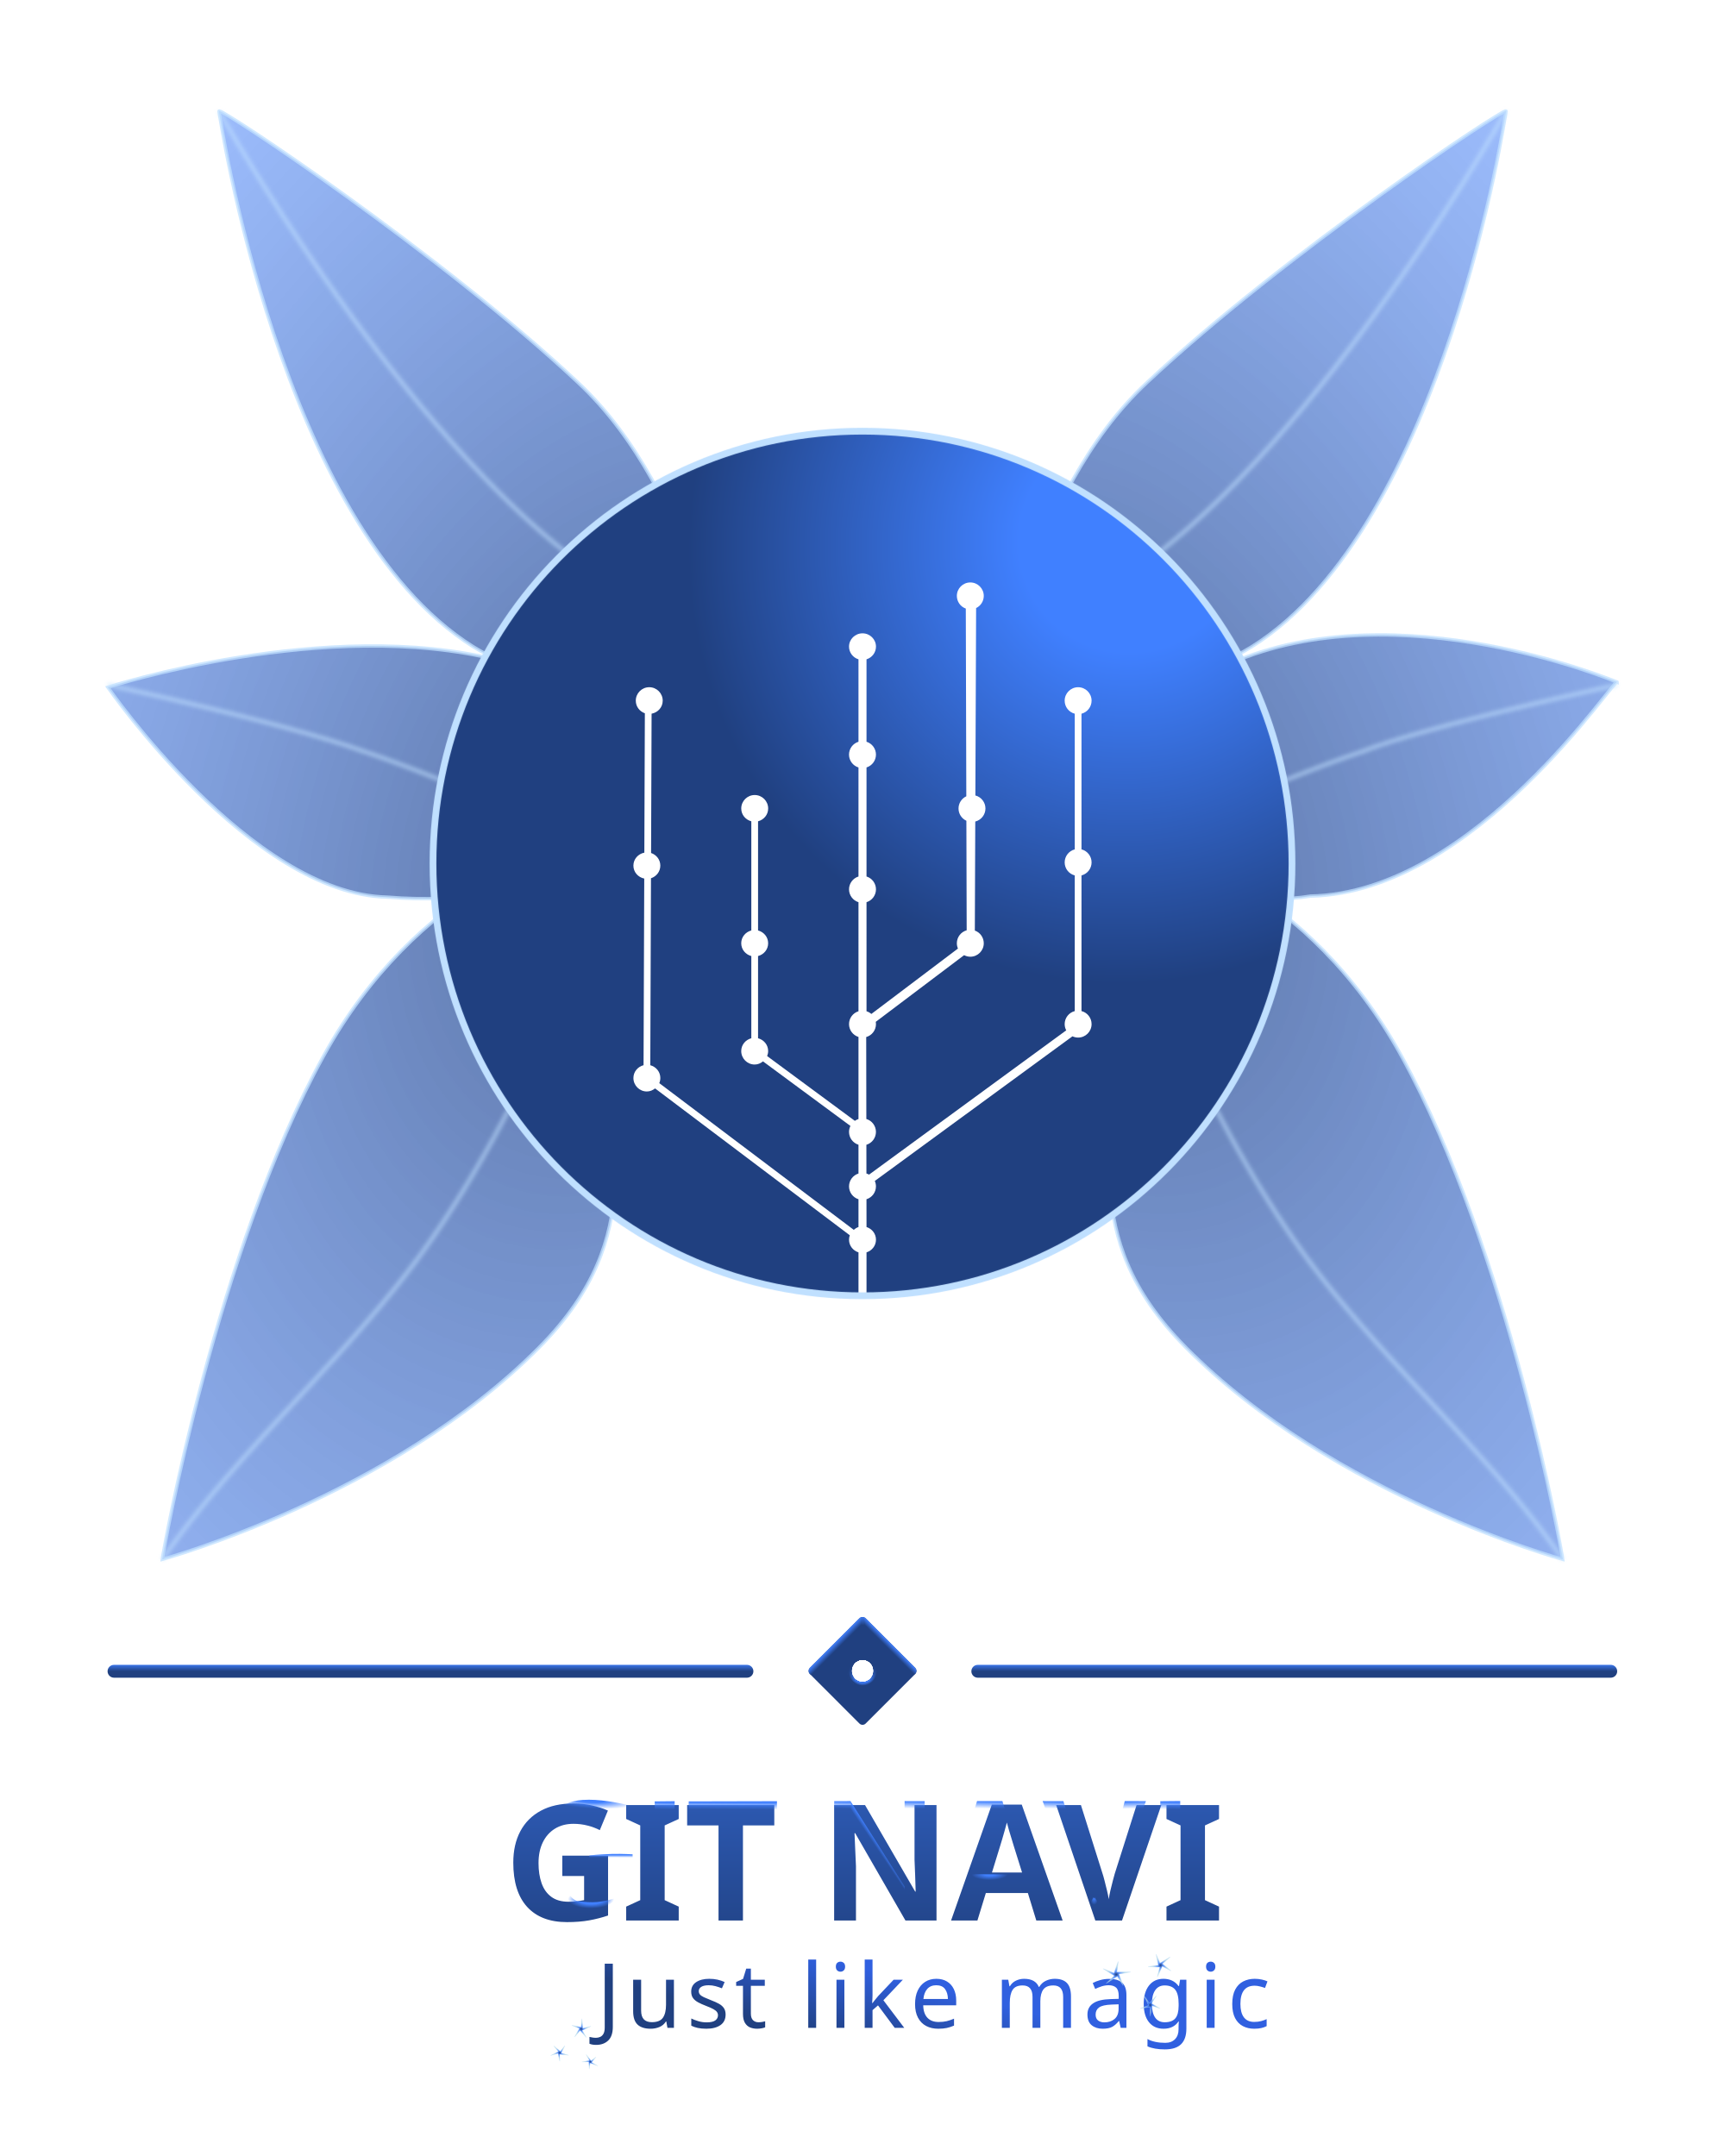
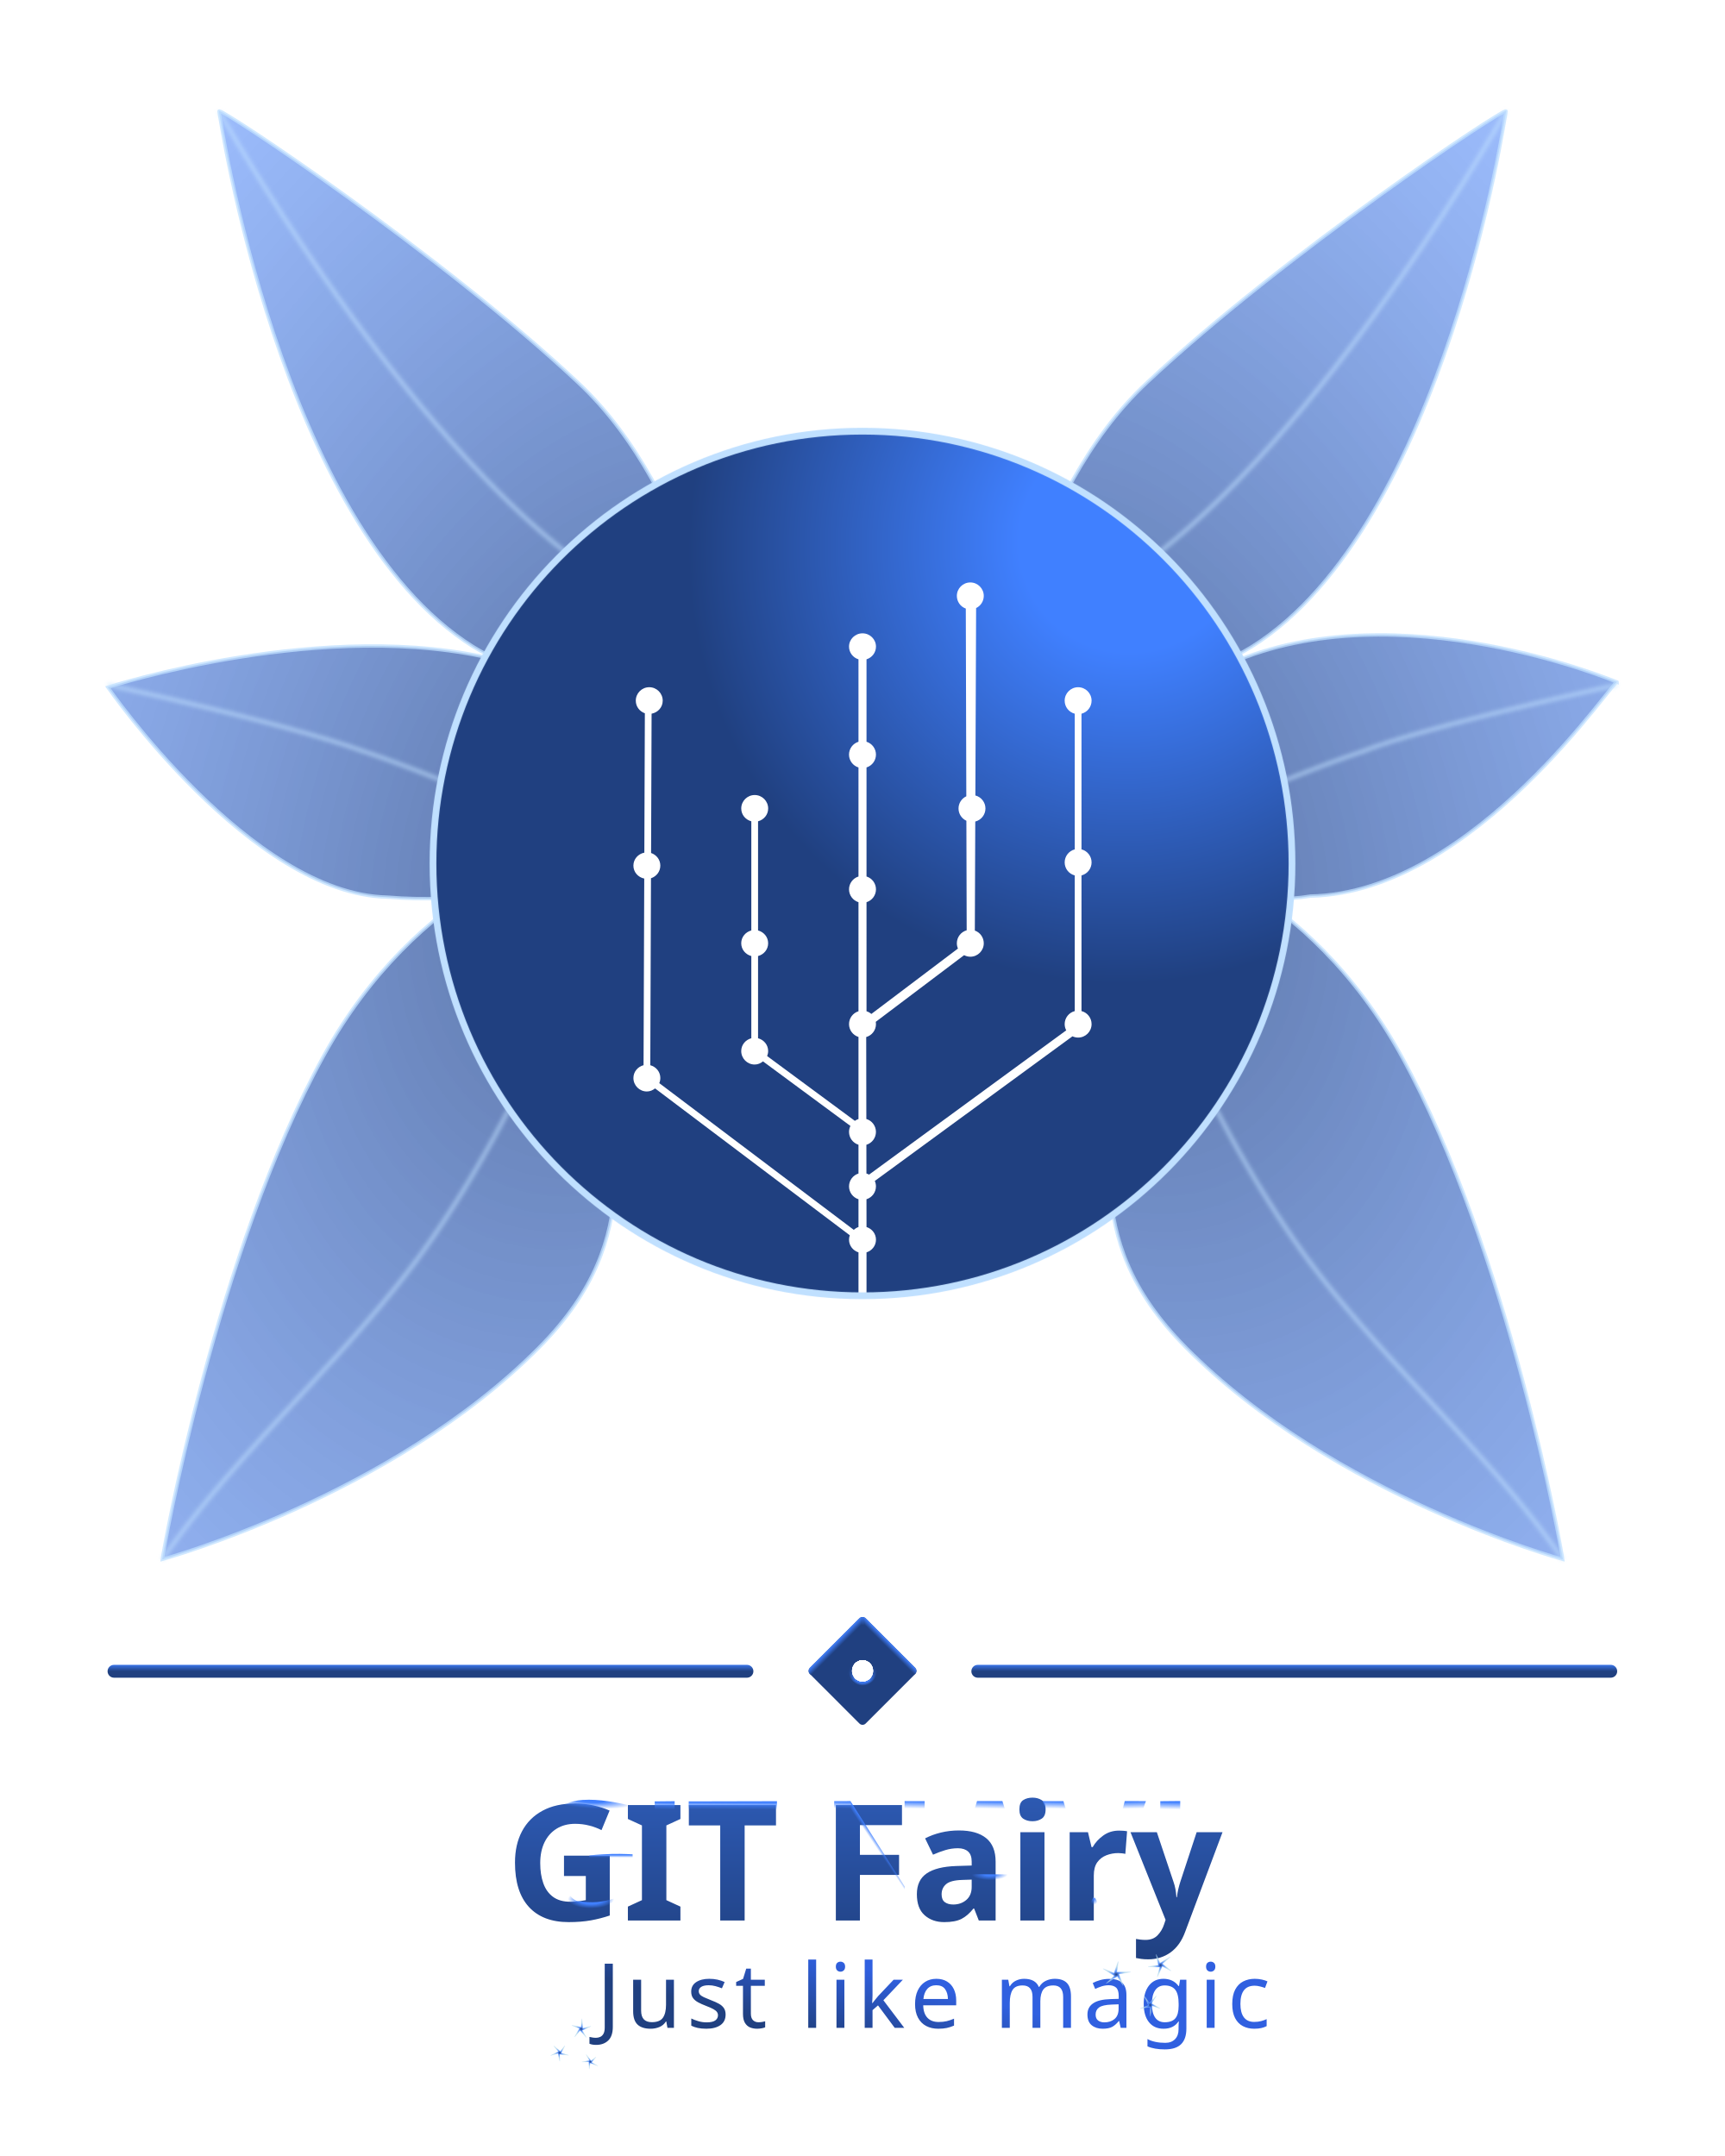
<svg xmlns="http://www.w3.org/2000/svg" xmlns:xlink="http://www.w3.org/1999/xlink" width="1024" height="1280">
  <defs>
    <linearGradient id="t">
      <stop offset="0" stop-color="#204080" />
      <stop offset=".25" stop-color="#4080ff" stop-opacity=".829" />
      <stop offset=".75" stop-color="#c7e8d9" stop-opacity=".827" />
    </linearGradient>
    <linearGradient id="j">
      <stop offset=".44" stop-color="#204080" />
      <stop offset=".588" stop-color="#3060e0" />
    </linearGradient>
    <linearGradient id="s">
      <stop offset=".018" stop-color="#4080ff" />
      <stop offset=".354" stop-color="#4080ff" stop-opacity="0" />
    </linearGradient>
    <linearGradient id="r">
      <stop offset=".158" stop-color="#4080ff" />
      <stop offset=".604" stop-color="#4080ff" stop-opacity="0" />
    </linearGradient>
    <linearGradient id="i">
      <stop offset=".335" stop-color="#4080ff" />
      <stop offset=".478" stop-color="#4080ff" stop-opacity="0" />
    </linearGradient>
    <linearGradient id="h">
      <stop offset=".229" stop-color="#4080ff" />
      <stop offset=".609" stop-color="#4080ff" stop-opacity="0" />
    </linearGradient>
    <linearGradient id="q">
      <stop offset=".229" stop-color="#4080ff" />
      <stop offset=".76" stop-color="#4080ff" stop-opacity="0" />
    </linearGradient>
    <linearGradient id="p">
      <stop offset=".495" stop-color="#4080ff" />
      <stop offset=".932" stop-color="#4080ff" stop-opacity="0" />
    </linearGradient>
    <linearGradient id="g">
      <stop offset=".47" stop-color="#4080ff" />
      <stop offset=".533" stop-color="#4080ff" stop-opacity="0" />
    </linearGradient>
    <linearGradient id="f">
      <stop offset="0" stop-color="#4080ff" />
      <stop offset=".66" stop-color="#204080" />
    </linearGradient>
    <linearGradient id="o">
      <stop offset=".718" stop-color="#204080" stop-opacity="0" />
      <stop offset=".925" stop-color="#204080" />
    </linearGradient>
    <linearGradient id="n">
      <stop offset=".742" stop-color="#204080" stop-opacity="0" />
      <stop offset=".765" stop-color="#204080" />
    </linearGradient>
    <linearGradient id="e">
      <stop offset=".23" stop-color="#204080" stop-opacity="0" />
      <stop offset=".899" stop-color="#4080ff" />
    </linearGradient>
    <linearGradient id="m">
      <stop offset=".688" stop-color="#204080" stop-opacity="0" />
      <stop offset=".742" stop-color="#204080" />
    </linearGradient>
    <linearGradient id="d">
      <stop offset="0" stop-color="#4080ff" />
      <stop offset=".714" stop-color="#204080" />
    </linearGradient>
    <linearGradient id="b">
      <stop offset=".447" stop-color="#204080" />
      <stop offset=".517" stop-color="#4080ff" />
    </linearGradient>
    <linearGradient id="l">
      <stop offset="0" stop-color="#204080" stop-opacity=".75" />
      <stop offset="1" stop-color="#4080ff" stop-opacity=".503" />
    </linearGradient>
    <linearGradient id="a">
      <stop offset=".488" stop-color="#4080ff" />
      <stop offset=".5" stop-color="#204080" />
    </linearGradient>
    <linearGradient id="k">
      <stop offset=".146" stop-color="#4080ff" />
      <stop offset=".575" stop-color="#204080" />
    </linearGradient>
    <linearGradient xlink:href="#a" id="D" x1="768.314" x2="768.314" y1="799.904" y2="1184.533" gradientUnits="userSpaceOnUse" />
    <linearGradient xlink:href="#a" id="E" x1="768.314" x2="768.314" y1="799.904" y2="1184.533" gradientTransform="translate(-512.77)" gradientUnits="userSpaceOnUse" />
    <linearGradient xlink:href="#b" id="F" x1="512" x2="544" y1="992" y2="960" gradientUnits="userSpaceOnUse" />
    <linearGradient xlink:href="#c" id="G" x1="512" x2="544" y1="992" y2="960" gradientTransform="matrix(-1 0 0 1 1023.89 .11)" gradientUnits="userSpaceOnUse" />
    <linearGradient id="c">
      <stop offset=".438" stop-color="#204080" />
      <stop offset=".517" stop-color="#4080ff" />
    </linearGradient>
    <linearGradient xlink:href="#d" id="H" x1="512" x2="512" y1="959.559" y2="963.559" gradientTransform="matrix(1.09821 0 0 2.01873 -50.284 -977.977)" gradientUnits="userSpaceOnUse" />
    <linearGradient xlink:href="#e" id="K" x1="519.329" x2="519.329" y1="982.211" y2="1000.87" gradientTransform="matrix(.8006 0 0 .7965 96.258 202.244)" gradientUnits="userSpaceOnUse" />
    <linearGradient xlink:href="#f" id="M" x1="512" x2="512" y1="898.066" y2="1275.25" gradientTransform="translate(.017 .011)" gradientUnits="userSpaceOnUse" />
    <linearGradient xlink:href="#g" id="N" x1="362.668" x2="362.668" y1="1071.096" y2="1096.844" gradientUnits="userSpaceOnUse" />
    <linearGradient xlink:href="#h" id="P" x1="394.987" x2="394.919" y1="1050.245" y2="1056.339" gradientTransform="matrix(1.00663 0 0 1.88213 -2.657 -927.315)" gradientUnits="userSpaceOnUse" />
    <linearGradient xlink:href="#h" id="R" x1="394.987" x2="394.919" y1="1050.245" y2="1056.339" gradientTransform="matrix(4.45645 0 0 1.88213 -1323.566 -927.315)" gradientUnits="userSpaceOnUse" />
    <linearGradient xlink:href="#h" id="S" x1="394.987" x2="394.919" y1="1050.245" y2="1056.339" gradientTransform="matrix(.82618 0 0 1.88212 174 -927.873)" gradientUnits="userSpaceOnUse" />
    <linearGradient xlink:href="#h" id="T" x1="394.987" x2="394.919" y1="1050.245" y2="1056.339" gradientTransform="matrix(1.0146 0 0 1.88212 142.573 -927.873)" gradientUnits="userSpaceOnUse" />
    <linearGradient xlink:href="#i" id="Z" x1="395.023" x2="395.112" y1="1048.61" y2="1057.523" gradientTransform="matrix(.54924 .85308 -1.5825 1.01886 1957.186 -348.99)" gradientUnits="userSpaceOnUse" />
    <linearGradient xlink:href="#h" id="U" x1="394.987" x2="394.919" y1="1050.245" y2="1056.339" gradientTransform="matrix(1.0146 0 0 1.88212 185.55 -927.873)" gradientUnits="userSpaceOnUse" />
    <linearGradient xlink:href="#h" id="V" x1="394.987" x2="394.919" y1="1050.245" y2="1056.339" gradientTransform="matrix(.84693 0 0 1.88212 289.686 -927.873)" gradientUnits="userSpaceOnUse" />
    <linearGradient xlink:href="#h" id="W" x1="394.987" x2="394.919" y1="1050.245" y2="1056.339" gradientTransform="matrix(-.84693 0 0 1.88212 1009.499 -927.866)" gradientUnits="userSpaceOnUse" />
    <linearGradient xlink:href="#h" id="Q" x1="394.987" x2="394.919" y1="1050.245" y2="1056.339" gradientTransform="matrix(1.00663 0 0 1.88213 297.459 -927.432)" gradientUnits="userSpaceOnUse" />
    <linearGradient xlink:href="#j" id="ab" x1="471.608" x2="552.425" y1="1329.17" y2="1027.556" gradientTransform="translate(0 18)" gradientUnits="userSpaceOnUse" />
    <radialGradient xlink:href="#k" id="B" cx="642.274" cy="368.132" r="257" fx="642.274" fy="368.132" gradientTransform="matrix(-1.24514 1.3108 -1.2767 -1.21275 1941.713 -75.434)" gradientUnits="userSpaceOnUse" />
    <radialGradient xlink:href="#l" id="u" cx="372.171" cy="499.519" r="187.582" fx="372.171" fy="499.519" gradientTransform="matrix(1.19 -3.4173 2.32522 .8097 -1232.205 1371.246)" gradientUnits="userSpaceOnUse" />
    <radialGradient xlink:href="#l" id="x" cx="372.171" cy="499.519" r="187.582" fx="372.171" fy="499.519" gradientTransform="matrix(1.19 -3.4173 2.32522 .8097 -1232.205 1371.246)" gradientUnits="userSpaceOnUse" />
    <radialGradient xlink:href="#l" id="y" cx="372.171" cy="499.519" r="187.582" fx="372.171" fy="499.519" gradientTransform="matrix(1.19 -3.4173 2.32522 .8097 -1232.205 1371.246)" gradientUnits="userSpaceOnUse" />
    <radialGradient xlink:href="#l" id="z" cx="372.171" cy="499.519" r="187.582" fx="372.171" fy="499.519" gradientTransform="matrix(1.19 -3.4173 2.32522 .8097 -1232.205 1371.246)" gradientUnits="userSpaceOnUse" />
    <radialGradient xlink:href="#m" id="I" cx="512.031" cy="992.015" r="9.329" fx="512.031" fy="992.015" gradientTransform="matrix(1 0 0 1.02267 0 -22.486)" gradientUnits="userSpaceOnUse" />
    <radialGradient xlink:href="#n" id="J" cx="512.031" cy="992.015" r="8.527" fx="512.031" fy="992.015" gradientTransform="matrix(1 0 0 1.01528 0 -15.159)" gradientUnits="userSpaceOnUse" />
    <radialGradient xlink:href="#o" id="L" cx="512.031" cy="992.015" r="9.329" fx="512.031" fy="992.015" gradientTransform="matrix(1 0 0 1.02267 .08 -22.486)" gradientUnits="userSpaceOnUse" />
    <radialGradient xlink:href="#p" id="aa" cx="350.421" cy="1109.762" r="13.77" fx="350.421" fy="1109.762" gradientTransform="matrix(1 0 0 .40684 0 658.261)" gradientUnits="userSpaceOnUse" />
    <radialGradient xlink:href="#q" id="O" cx="350.602" cy="1035.576" r="22.009" fx="350.602" fy="1035.576" gradientTransform="matrix(1.63165 .10694 -.04118 .30094 -178.816 701.454)" gradientUnits="userSpaceOnUse" />
    <radialGradient xlink:href="#r" id="X" cx="587.486" cy="1087.519" r="10.064" fx="587.486" fy="1087.519" gradientTransform="matrix(1.77627 .00267 -.00084 .55803 -455.137 486.348)" gradientUnits="userSpaceOnUse" />
    <radialGradient xlink:href="#s" id="Y" cx="587.782" cy="1086.361" r="10.064" fx="587.782" fy="1086.361" gradientTransform="matrix(.66757 -.0074 .00787 1.1186 248.563 -101.939)" gradientUnits="userSpaceOnUse" />
    <radialGradient xlink:href="#t" id="ac" cx="340.19" cy="1160.364" r="8.44" fx="340.19" fy="1160.364" gradientTransform="matrix(.79346 -.565 .56175 .7889 -581.71 437.18)" gradientUnits="userSpaceOnUse" />
    <radialGradient xlink:href="#t" id="ae" cx="340.19" cy="1160.364" r="8.44" fx="340.19" fy="1160.364" gradientTransform="matrix(.79346 -.565 .56175 .7889 -581.71 437.18)" gradientUnits="userSpaceOnUse" />
    <radialGradient xlink:href="#t" id="ag" cx="340.19" cy="1160.364" r="8.44" fx="340.19" fy="1160.364" gradientTransform="matrix(.79346 -.565 .56175 .7889 -581.71 437.18)" gradientUnits="userSpaceOnUse" />
    <radialGradient xlink:href="#t" id="am" cx="340.19" cy="1160.364" r="8.44" fx="340.19" fy="1160.364" gradientTransform="matrix(.79346 -.565 .56175 .7889 -581.71 437.18)" gradientUnits="userSpaceOnUse" />
    <radialGradient xlink:href="#t" id="ai" cx="340.19" cy="1160.364" r="8.44" fx="340.19" fy="1160.364" gradientTransform="matrix(.79346 -.565 .56175 .7889 -581.71 437.18)" gradientUnits="userSpaceOnUse" />
    <radialGradient xlink:href="#t" id="ak" cx="340.19" cy="1160.364" r="8.44" fx="340.19" fy="1160.364" gradientTransform="matrix(.79346 -.565 .56175 .7889 -581.71 437.18)" gradientUnits="userSpaceOnUse" />
    <filter id="v" width="1.014" height="1.021" x="-.007" y="-.011" color-interpolation-filters="sRGB">
      <feGaussianBlur stdDeviation=".327" />
    </filter>
    <filter id="w" width="1.03" height="1.079" x="-.015" y="-.04" color-interpolation-filters="sRGB">
      <feGaussianBlur stdDeviation="1.319" />
    </filter>
    <filter id="A" width="1.03" height="1.079" x="-.015" y="-.04" color-interpolation-filters="sRGB">
      <feGaussianBlur stdDeviation="1.319" />
    </filter>
    <filter id="C" width="1.012" height="1.012" x="-.006" y="-.006" color-interpolation-filters="sRGB">
      <feGaussianBlur stdDeviation=".409" />
    </filter>
    <filter id="ad" width="1.035" height="1.037" x="-.018" y="-.019" color-interpolation-filters="sRGB">
      <feGaussianBlur stdDeviation=".021" />
    </filter>
    <filter id="af" width="1.035" height="1.037" x="-.018" y="-.019" color-interpolation-filters="sRGB">
      <feGaussianBlur stdDeviation=".021" />
    </filter>
    <filter id="ah" width="1.035" height="1.037" x="-.018" y="-.019" color-interpolation-filters="sRGB">
      <feGaussianBlur stdDeviation=".021" />
    </filter>
    <filter id="an" width="1.035" height="1.037" x="-.018" y="-.019" color-interpolation-filters="sRGB">
      <feGaussianBlur stdDeviation=".021" />
    </filter>
    <filter id="aj" width="1.035" height="1.037" x="-.018" y="-.019" color-interpolation-filters="sRGB">
      <feGaussianBlur stdDeviation=".021" />
    </filter>
    <filter id="al" width="1.035" height="1.037" x="-.018" y="-.019" color-interpolation-filters="sRGB">
      <feGaussianBlur stdDeviation=".021" />
    </filter>
  </defs>
  <g fill="url(#u)" stroke="#c0e0ff" stroke-linecap="square" stroke-opacity=".75" stroke-width="2" paint-order="fill markers stroke" transform="matrix(-1 0 0 1 1024 0)">
    <path d="M432 416s20 10-45-27c-36-22-53 28-106-5C166 312 130 66 130 66c0-3 132 85 213 161 71 66 89 189 89 189z" filter="url(#v)" style="mix-blend-mode:normal" />
    <path d="M370 500s-64 42-124 32c-98-2-182-132-182-127 0 0 130-55 230-11z" filter="url(#v)" style="font-variation-settings:normal;-inkscape-stroke:none" />
    <path d="M376.115 626.577C352.83 677.401 388.718 730.717 320 800 232.074 888.649 96.35 925.766 96.35 925.766c.435-4.08 31.973-182.961 95.92-299.189 54.843-99.683 144.565-129.335 159.865-121.892 12.123 5.898 23.98 121.892 23.98 121.892z" filter="url(#v)" style="font-variation-settings:normal;-inkscape-stroke:none" />
  </g>
  <g fill="none" stroke="#c0e0ff" stroke-linejoin="bevel" stroke-opacity=".75" stroke-width="2" paint-order="stroke fill markers">
    <path d="M130.222 66.351S229.94 245.067 336 328c97.155 75.97 96 96 96 96" filter="url(#w)" style="mix-blend-mode:normal" transform="matrix(-1 0 0 1 1024 0)" />
    <path d="M96.35 925.766C141.898 859.651 209.986 802.6 256 736c54.736-79.223 85.564-166.088 112.122-216.04M64 406.625s112 24 150 39.089c54.286 17.934 159.274 65.544 159.274 65.544" filter="url(#w)" style="font-variation-settings:normal;-inkscape-stroke:none" transform="matrix(-1 0 0 1 1024 0)" />
  </g>
  <g fill="url(#prefix__radialGradient3098-1)" stroke="#c0e0ff" stroke-linecap="square" stroke-opacity=".75" stroke-width="2" paint-order="fill markers stroke">
    <path fill="url(#x)" d="M432 416s20 10-45-27c-36-22-53 28-106-5C166 312 130 66 130 66c0-3 132 85 213 161 71 66 89 189 89 189z" filter="url(#prefix__filter15-7-7)" style="mix-blend-mode:normal" />
    <path fill="url(#y)" d="M379.84 500s-60 40-150 32.613C148.902 530.846 64 408 64 408s130-42 232-16c92.146 32 64 100 0 119.258z" filter="url(#prefix__filter15-7-7)" style="font-variation-settings:normal;-inkscape-stroke:none" />
    <path fill="url(#z)" d="M376.115 626.577C352.83 677.401 388.718 730.717 320 800 232.074 888.649 96.35 925.766 96.35 925.766c.435-4.08 31.973-182.961 95.92-299.189 54.843-99.683 144.565-129.335 159.865-121.892 12.123 5.898 23.98 121.892 23.98 121.892z" filter="url(#prefix__filter15-7-7)" style="font-variation-settings:normal;-inkscape-stroke:none" />
  </g>
  <g fill="none" stroke="#c0e0ff" stroke-linejoin="bevel" stroke-opacity=".75" stroke-width="2" paint-order="stroke fill markers">
    <path d="M130.222 66.351S229.94 245.067 336 328c97.155 75.97 96 96 96 96" filter="url(#A)" style="mix-blend-mode:normal" />
    <path d="M96.35 925.766C141.898 859.651 209.986 802.6 256 736c54.736-79.223 85.564-166.088 112.122-216.04M64 406.625s104.155 22.328 150.89 39.089c54.287 17.934 159.275 65.544 159.275 65.544" filter="url(#A)" style="font-variation-settings:normal;-inkscape-stroke:none" />
  </g>
  <path fill="url(#B)" fill-rule="evenodd" stroke="url(#prefix__radialGradient3100)" stroke-linecap="round" stroke-linejoin="round" stroke-opacity=".75" stroke-width="2" d="M512 256c-141.385 0-256 114.615-256 256 0 140.585 113.334 254.653 253.615 255.94v-24.422C506.384 742.49 504 739.572 504 736c0-.926.173-1.8.467-2.617l-115.594-87.201c-1.36 1.076-3.004 1.818-4.873 1.818-4.413 0-7.99-3.582-7.99-8 0-3.717 2.585-6.703 6.017-7.602l.412-110.804c-3.643-.745-6.439-3.819-6.439-7.686 0-3.887 2.825-6.974 6.496-7.697l.307-82.746c-3.116-1.092-5.383-3.981-5.383-7.473 0-4.418 3.577-8 7.99-8s7.992 3.582 7.992 8c0 3.925-2.877 7.039-6.601 7.719l-.305 82.703c3.168 1.063 5.486 3.965 5.486 7.494 0 3.55-2.347 6.46-5.543 7.506l-.41 110.996c3.404.917 5.961 3.893 5.961 7.59a8 8 0 0 1-.615 3.057l115.428 87.078c.827-.708 1.744-1.313 2.812-1.653v-16.505a8 8 0 0 1-5.615-7.63 8 8 0 0 1 5.615-7.628v-17.09A8 8 0 0 1 504 672a8 8 0 0 1 .838-3.535l-51.899-38.33C451.57 631.242 449.9 632 448 632c-4.413 0-7.99-3.582-7.99-8 0-3.707 2.572-6.688 5.99-7.596v-48.808c-3.418-.908-5.99-3.888-5.99-7.596 0-3.707 2.572-6.688 5.99-7.596v-64.81c-3.415-.91-5.982-3.889-5.982-7.594 0-4.419 3.578-8 7.992-8s7.99 3.582 7.99 8c0 3.711-2.577 6.694-6 7.598v64.806c3.418.908 5.99 3.889 5.99 7.596s-2.572 6.688-5.99 7.596v48.808c3.418.908 5.99 3.889 5.99 7.596 0 1.055-.227 2.05-.597 2.973l52.064 38.457a8 8 0 0 1 2.158-1.059v-48.744A8 8 0 0 1 504 608a8 8 0 0 1 5.615-7.627v-64.746A8 8 0 0 1 504 528a8 8 0 0 1 5.615-7.627v-64.742A8 8 0 0 1 503.99 448a8 8 0 0 1 5.625-7.63v-48.938c-3.337-1.03-5.61-4.08-5.615-7.532 0-4.363 3.582-7.9 8-7.9s8 3.537 8 7.9c-.004 3.453-2.278 6.503-5.615 7.532v48.935a8 8 0 0 1 5.607 7.633 8 8 0 0 1-5.607 7.623v64.742A8 8 0 0 1 520 528a8 8 0 0 1-5.615 7.627v64.738a8 8 0 0 1 2.873 1.61l51.406-38.829a8 8 0 0 1-.654-3.146 8 8 0 0 1 5.832-7.697l-.178-65.032a8 8 0 0 1-.039-14.521l-.303-111.441a8 8 0 0 1-5.312-7.518c0-4.418 3.577-8 7.99-8s7.99 3.582 7.99 8a8 8 0 0 1-4.547 7.209l-.44 111.258a8 8 0 0 1 5.983 7.742 8 8 0 0 1-6.045 7.742l-.255 64.723A8 8 0 0 1 583.99 560c0 4.418-3.577 8-7.99 8a8 8 0 0 1-3.684-.922l-52.435 39.565q.117.673.119 1.357a8 8 0 0 1-5.799 7.688l.08 48.648a7.999 7.999 0 0 1 .024 15.316l.027 17.047c.541.166 1.063.39 1.557.666l117.048-85.66a8 8 0 0 1-.927-3.705 8 8 0 0 1 5.99-7.73v-80.54a8 8 0 0 1-5.99-7.73 8 8 0 0 1 5.99-7.73v-80.54a8 8 0 0 1-5.99-7.73c0-4.418 3.577-8 7.99-8s7.99 3.582 7.99 8a8 8 0 0 1-5.99 7.73v80.526a8 8 0 0 1 5.99 7.744 8 8 0 0 1-5.99 7.73v80.526a8 8 0 0 1 5.99 7.744c0 4.418-3.577 8-7.99 8a8 8 0 0 1-3.363-.746l-117.334 85.869a8 8 0 0 1 .68 3.225 8 8 0 0 1-5.626 7.632l.028 16.502C517.616 729.51 520 732.428 520 736s-2.384 6.49-5.615 7.518v24.421C654.665 766.653 768 652.585 768 512c0-141.385-114.615-256-256-256" filter="url(#prefix__filter3100)" paint-order="fill markers stroke" />
  <ellipse cx="512" cy="512.643" fill="none" stroke="#c0e0ff" stroke-linecap="round" stroke-linejoin="round" stroke-width="4" filter="url(#C)" paint-order="fill markers stroke" rx="254.963" ry="256.643" />
  <rect width="383.372" height="7.642" x="576.628" y="988.398" fill="url(#D)" paint-order="stroke fill markers" ry="3.821" style="-inkscape-stroke:none" />
  <rect width="383.372" height="7.642" x="63.858" y="988.398" fill="url(#E)" paint-order="stroke fill markers" ry="3.821" style="-inkscape-stroke:none" />
  <path fill="#204080" d="M512.031 960.016c-.664 0-1.329.254-1.838.763l-29.398 29.399a2.594 2.594 0 0 0 0 3.675l29.398 29.399a2.594 2.594 0 0 0 3.676 0l29.399-29.398a2.594 2.594 0 0 0 0-3.676l-29.399-29.399a2.6 2.6 0 0 0-1.838-.763m.397 22.935c4.917 0 8.726 4.058 8.507 9.065-.218 5.006-4.382 9.065-9.3 9.064-4.917 0-8.725-4.059-8.506-9.064.218-5.006 4.381-9.065 9.299-9.065" paint-order="fill markers stroke" />
  <path fill="url(#F)" d="M512 967.967V960c1.154-.021 1.779.707 1.779.707l29.294 29.292s.227.146.612.762C544 991.266 544 992 544 992s0 .712-.328 1.262C541.895 996.244 536 992 536 992z" paint-order="fill markers stroke" />
  <path fill="url(#G)" d="M512 968v-8c-1.154-.021-1.758.687-1.758.687l-29.426 29.422s-.204.177-.589.794c-.315.504-.205 1.512-.205 1.512s.029.656.742 1.423c1.682 1.81 7.182-1.838 7.182-1.838z" paint-order="fill markers stroke" />
  <ellipse cx="512" cy="963.146" fill="url(#H)" paint-order="fill markers stroke" rx="2.197" ry="3.147" style="mix-blend-mode:lighten" />
  <ellipse cx="512.031" cy="992.015" fill="url(#I)" paint-order="fill markers stroke" rx="9.329" ry="9.541" />
  <ellipse cx="512.031" cy="992.015" fill="url(#J)" stroke="url(#K)" stroke-linecap="round" stroke-linejoin="round" stroke-width="2.117" paint-order="fill markers stroke" rx="7.469" ry="7.599" />
  <ellipse cx="512.111" cy="992.015" fill="url(#L)" paint-order="fill markers stroke" rx="9.329" ry="9.541" />
  <text x="512.929" y="1122.189" fill="url(#M)" stroke-linecap="round" stroke-linejoin="round" stroke-opacity=".746" stroke-width="4" font-family="Exo" font-size="96" font-weight="400" paint-order="fill markers stroke" style="line-height:0;-inkscape-font-specification:Exo;font-variant-ligatures:normal;font-variant-caps:normal;font-variant-numeric:normal;font-variant-east-asian:normal;text-align:center" text-anchor="middle" transform="translate(0 18)">
-     <tspan x="512.929" y="1122.189" font-weight="600" style="-inkscape-font-specification:&quot;Exo Semi-Bold&quot;;text-align:center">GIT NAVI</tspan>
+     <tspan x="512.929" y="1122.189" font-weight="600" style="-inkscape-font-specification:&quot;Exo Semi-Bold&quot;;text-align:center">GIT Fairy</tspan>
  </text>
  <path fill="url(#N)" d="M353.555 1083.205s6.594-.488 9.898-.546c6.663-.118 12.067.25 12.067.25.043.78.022 1.755-.031 2.396-5.013-1.044-25.695-.23-25.695-.23l.031-1.437s.892-.253 3.73-.433" paint-order="fill markers stroke" transform="translate(0 18)" />
  <path fill="url(#O)" d="M334.203 1054.152s3.188-2.983 11.755-3.555c9.615-.677 21.353 1.724 26.334 2.976.02 1.84.08 1.522.024 2.72-9.15-.81-43.655 3.087-43.655 3.087l-.286-2.135c-.044-.325.414-.532 3.86-1.843z" paint-order="fill markers stroke" transform="translate(0 18)" />
  <path fill="url(#P)" d="m388.67 1051.48 11.828-.12-.023 5.913-11.832.087c.028-7.995.027-5.882.027-5.882z" paint-order="fill markers stroke" transform="translate(0 18)" />
  <path fill="url(#Q)" d="m688.786 1051.363 11.827-.119-.022 5.913-11.832.087c.027-7.995.027-5.882.027-5.882z" paint-order="fill markers stroke" transform="translate(0 18)" />
  <path fill="url(#R)" d="m408.867 1051.48 52.362-.12-.1 5.913-52.379.087c.12-7.995.117-5.882.117-5.882z" paint-order="fill markers stroke" transform="translate(0 18)" />
  <path fill="url(#S)" d="m504.882 1051.31-.016 4.405-9.71 1.078c.056-4.04.055-5.473.055-5.473 3.224-.033 6.447.023 9.671-.01" paint-order="fill markers stroke" transform="translate(0 18)" />
  <path fill="url(#T)" d="M537.003 1051.31c2.683.021 11.89.03 11.89.03l.001 5.366-11.925.087c.05-5.425.003-4.384.034-5.483" paint-order="fill markers stroke" transform="translate(0 18)" />
  <path fill="url(#U)" d="M579.98 1051.31c2.683.021 15.073-.014 15.073-.014l1.768 5.63-18.532-.133c1.045-3.436 1.417-4.406 1.692-5.482z" paint-order="fill markers stroke" transform="translate(0 18)" />
  <path fill="url(#V)" d="M618.936 1051.31c2.239.021 12.331.017 12.331.017l1.71 5.6-12.094.116c-.971-3.186-1.536-4.656-1.947-5.733" paint-order="fill markers stroke" transform="translate(0 18)" />
  <path fill="url(#W)" d="M680.249 1051.317c-2.24.021-12.582-.014-12.582-.014l-1.476 5.63 12.11.117c.972-3.186 1.536-4.656 1.948-5.733" paint-order="fill markers stroke" transform="translate(0 18)" />
  <path fill="url(#X)" d="M579.303 1094.698c4.528.021 22.853.14 22.853.14l-4.794 5.322-20.128.087c-5.069-5.129-5.122-4.03-5.069-5.129z" paint-order="fill markers stroke" transform="translate(0 18)" />
  <path fill="url(#Y)" d="M649.179 1108.398c.387 1.8.558.096.558.096s2.361 2.56 1.63 3.939c-.798 1.507-2.61 1.645-3.448.367-1.025-1.564 1.26-4.403 1.26-4.403z" paint-order="fill markers stroke" transform="translate(0 18)" />
  <path fill="url(#Z)" d="M506.595 1054.051c1.434 2.267 30.464 48.05 30.464 48.05l-.002 5.432-32.19-51.818c.002-1.083.01-3.065.015-4.404z" paint-order="fill markers stroke" transform="translate(0 18)" />
  <path fill="url(#aa)" d="M343.042 1110.851s5.22.668 8.523.61c6.663-.118 12.567-2.469 12.567-2.469.022.397.051 1.005.06 1.681.014 1.12-.517 2.915-1.508 3.36-3.952 1.776-14.79 1.386-20.693 1.016-2.189-.138-4.358-2.03-4.74-4.19a37 37 0 0 1-.594-5.584c-.053-1.444.237-1.476.829-.158.947 2.111 2.708 4.937 5.556 5.734" paint-order="fill markers stroke" transform="matrix(1.07035 0 0 1.03068 -24.277 -16.218)" />
  <text x="354.077" y="1203.91" fill="url(#ab)" stroke-linecap="round" stroke-linejoin="round" stroke-opacity=".746" stroke-width="4" font-family="Viner Hand ITC" font-size="53.333" font-weight="400" letter-spacing="3" paint-order="fill markers stroke" style="line-height:0;-inkscape-font-specification:&quot;Viner Hand ITC&quot;;text-align:start">
    <tspan x="354.077" y="1203.91" font-family="Fleur De Leah" style="-inkscape-font-specification:&quot;Fleur De Leah&quot;">Just like magic</tspan>
  </text>
  <path fill="url(#ac)" stroke="#a3cef7" stroke-linecap="round" stroke-linejoin="round" stroke-opacity=".414" stroke-width=".5" d="m331.676 1163.01 7.361-3.969-4.146-5.955 6.05 5.774 4.383-5.784-3.622 7.538 6.854 2.381-8.288-1.115-.146 7.255-1.5-8.228z" filter="url(#ad)" paint-order="fill markers stroke" transform="matrix(-.67809 0 0 .74193 913.455 329.495)" />
  <path fill="url(#ae)" stroke="#a3cef7" stroke-linecap="round" stroke-linejoin="round" stroke-opacity=".414" stroke-width=".5" d="m331.676 1163.01 7.361-3.969-4.146-5.955 6.05 5.774 4.383-5.784-3.622 7.538 6.854 2.381-8.288-1.115-.146 7.255-1.5-8.228z" filter="url(#af)" paint-order="fill markers stroke" transform="matrix(-.69514 -.58238 -.66318 .61045 1668.523 661.89)" />
  <path fill="url(#ag)" stroke="#a3cef7" stroke-linecap="round" stroke-linejoin="round" stroke-opacity=".414" stroke-width=".5" d="m331.676 1163.01 7.361-3.969-4.146-5.955 6.05 5.774 4.383-5.784-3.622 7.538 6.854 2.381-8.288-1.115-.146 7.255-1.5-8.228z" filter="url(#ah)" paint-order="fill markers stroke" transform="matrix(-.7908 -.14395 -.2105 .77238 1202.125 319.474)" />
  <path fill="url(#ai)" stroke="#a3cef7" stroke-linecap="round" stroke-linejoin="round" stroke-opacity=".414" stroke-width=".5" d="m331.676 1163.01 7.361-3.969-4.146-5.955 6.05 5.774 4.383-5.784-3.622 7.538 6.854 2.381-8.288-1.115-.146 7.255-1.5-8.228z" filter="url(#aj)" paint-order="fill markers stroke" transform="matrix(.23512 -.4176 .5049 .28428 -315.412 1036.198)" />
  <path fill="url(#ak)" stroke="#a3cef7" stroke-linecap="round" stroke-linejoin="round" stroke-opacity=".414" stroke-width=".5" d="m331.676 1163.01 7.361-3.969-4.146-5.955 6.05 5.774 4.383-5.784-3.622 7.538 6.854 2.381-8.288-1.115-.146 7.255-1.5-8.228z" filter="url(#al)" paint-order="fill markers stroke" transform="matrix(-.15528 -.65125 .64538 -.17452 -351.028 1628.565)" />
  <path fill="url(#am)" stroke="#a3cef7" stroke-linecap="round" stroke-linejoin="round" stroke-opacity=".414" stroke-width=".5" d="m331.676 1163.01 7.361-3.969-4.146-5.955 6.05 5.774 4.383-5.784-3.622 7.538 6.854 2.381-8.288-1.115-.146 7.255-1.5-8.228z" filter="url(#an)" paint-order="fill markers stroke" transform="matrix(.17624 -.54217 .5986 .1663 -422.328 1210.135)" />
</svg>
